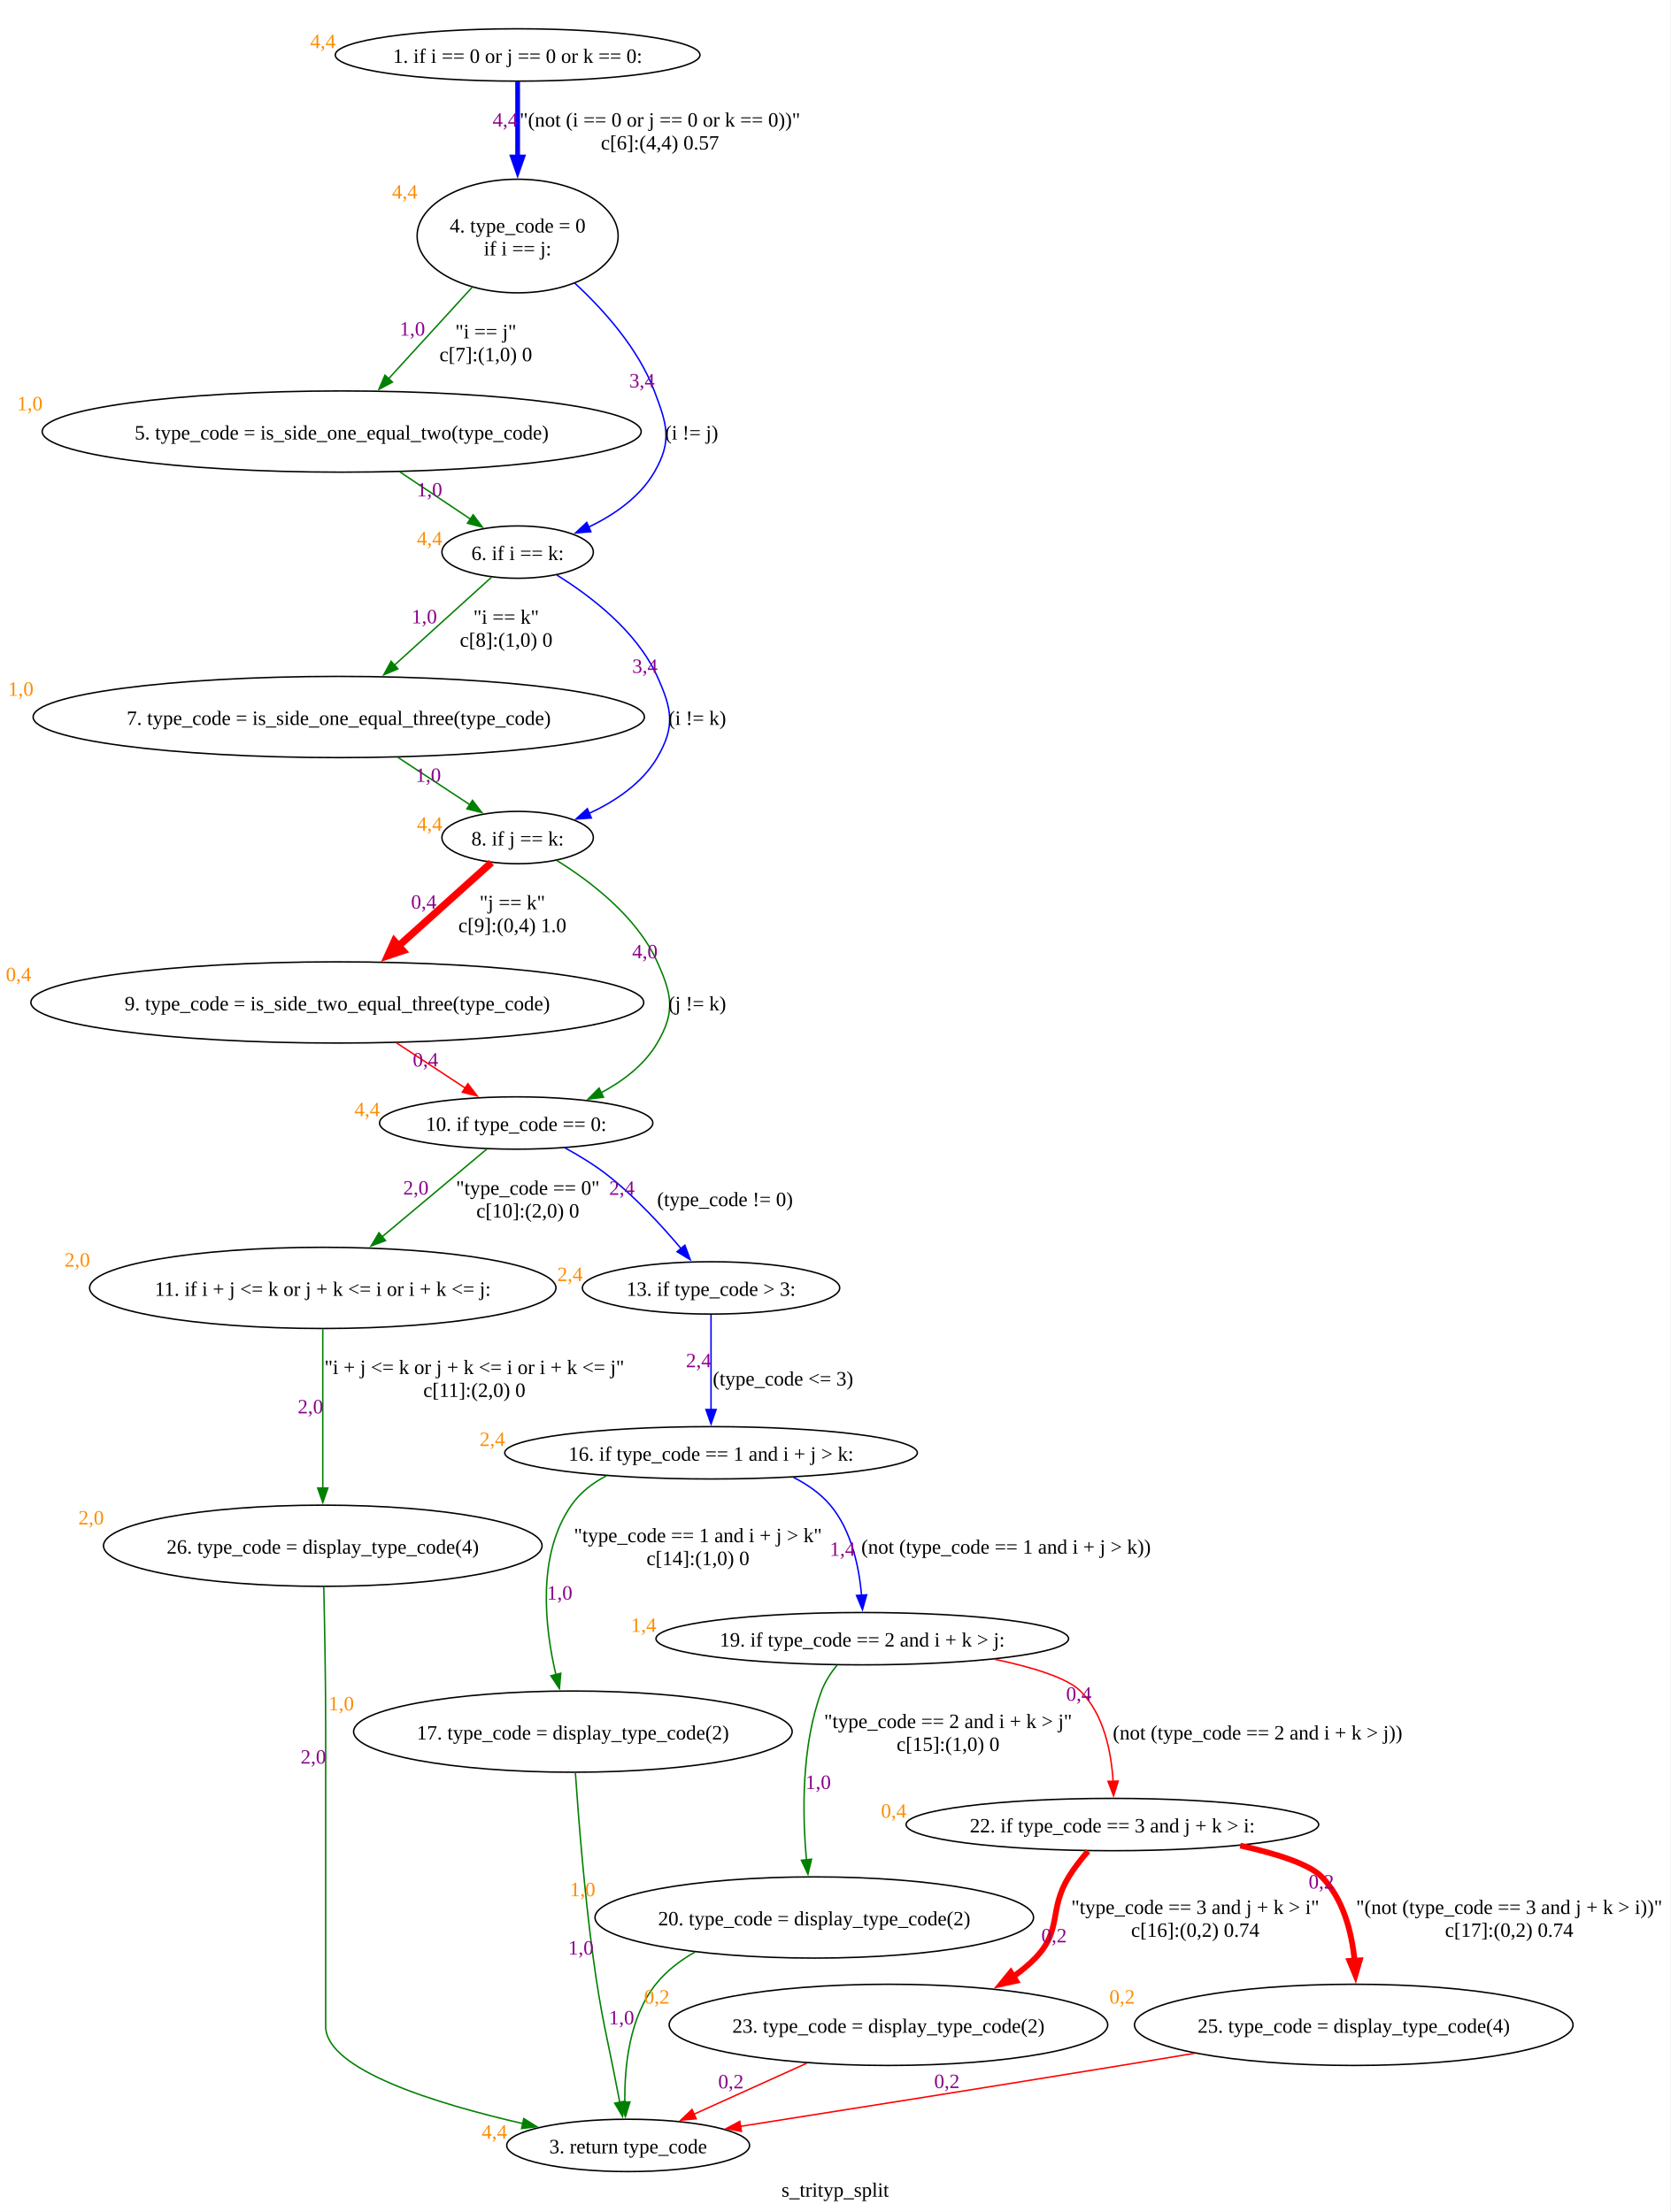
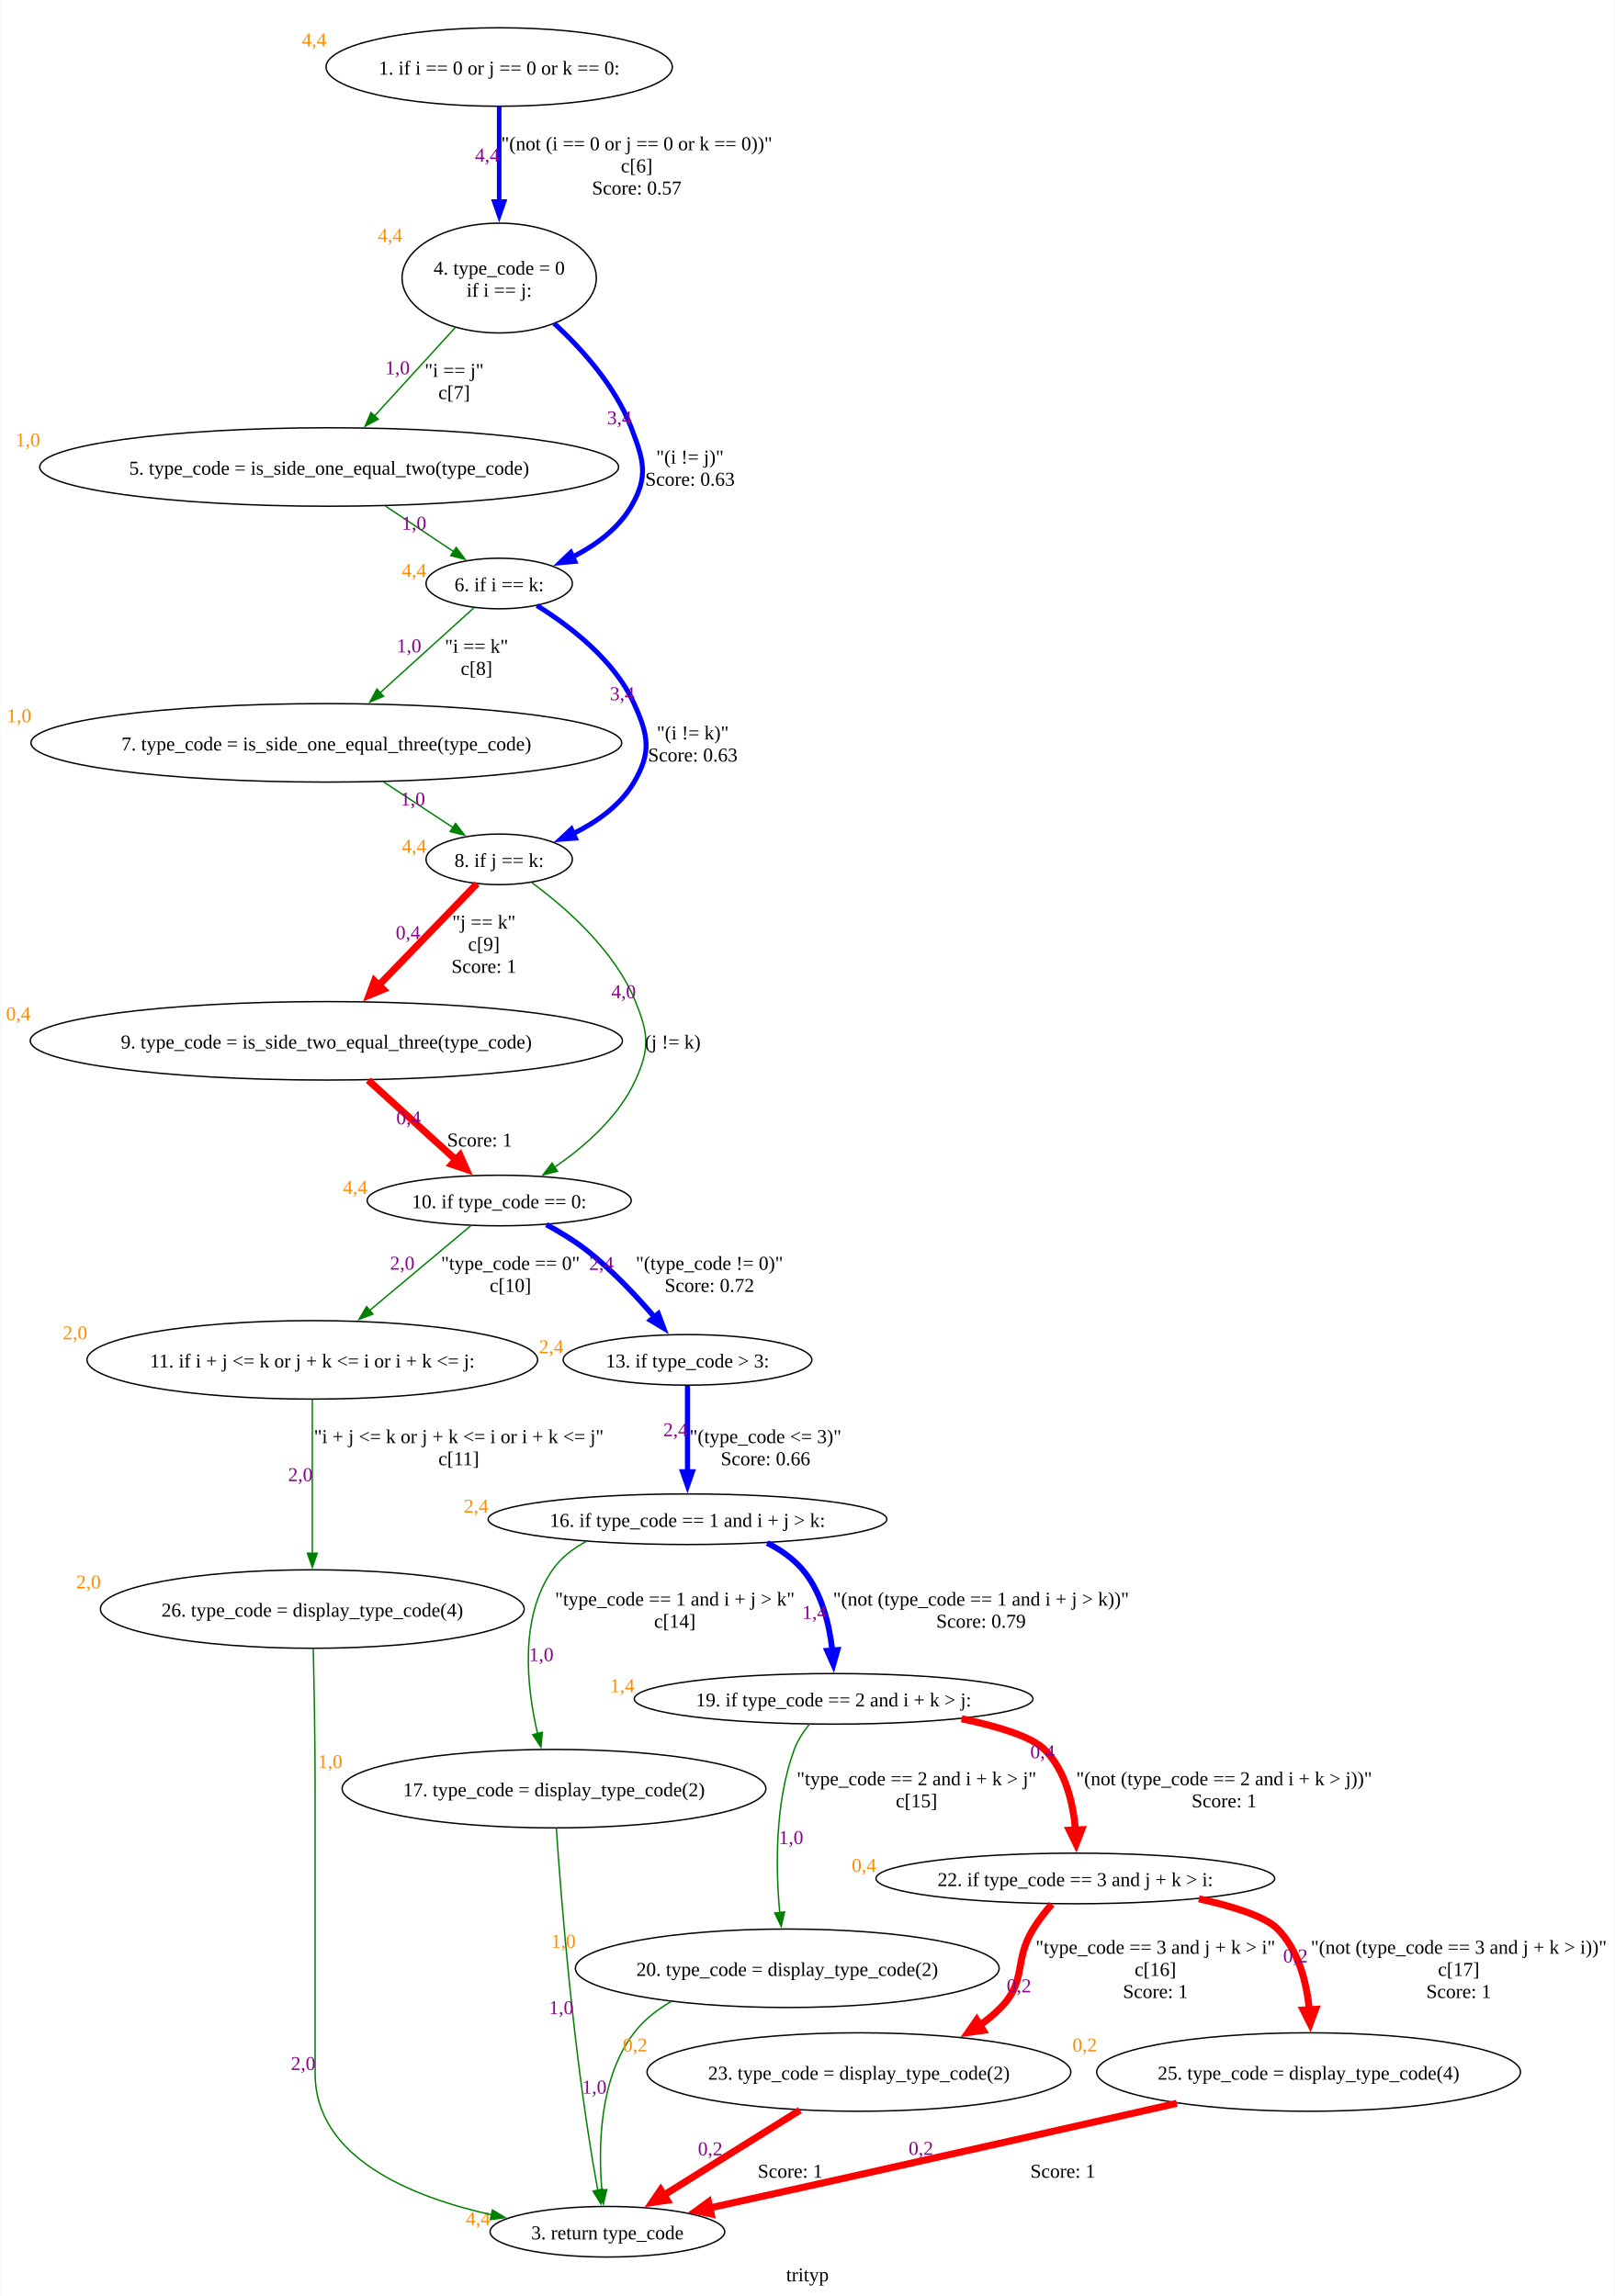
- <svg xmlns="http://www.w3.org/2000/svg" width="1149pt" height="1522pt" viewBox="0.00 0.00 1148.72 1521.52">
-   <g id="graph0" class="graph" transform="scale(1 1) rotate(0) translate(4 1517.52)">
-     <polygon fill="white" stroke="none" points="-4,4 -4,-1517.52 1144.72,-1517.52 1144.72,4 -4,4" />
-     <text text-anchor="middle" x="570.36" y="-6.45" font-family="Times New Roman,serif" font-size="14.00">s_trityp_split</text>
+ <svg xmlns="http://www.w3.org/2000/svg" width="1149pt" height="1634pt" viewBox="0.00 0.00 1148.72 1634.39">
+   <g id="graph0" class="graph" transform="scale(1 1) rotate(0) translate(4 1630.39)">
+     <polygon fill="white" stroke="none" points="-4,4 -4,-1630.39 1144.72,-1630.39 1144.72,4 -4,4" />
+     <text text-anchor="middle" x="570.36" y="-6.45" font-family="Times New Roman,serif" font-size="14.00">trityp</text>
    <g id="node1" class="node">
-       <ellipse fill="none" stroke="black" cx="351.97" cy="-1479.77" rx="125.41" ry="18" />
-       <text text-anchor="middle" x="351.97" y="-1474.35" font-family="Times New Roman,serif" font-size="14.00">1. if i == 0 or j == 0 or k == 0:</text>
-       <text text-anchor="start" x="209.3" y="-1484.47" font-family="Times New Roman,serif" font-size="14.00" fill="darkorange">4,4</text>
+       <ellipse fill="none" stroke="black" cx="350.97" cy="-1582.7" rx="123.21" ry="27.93" />
+       <text text-anchor="middle" x="350.97" y="-1577.28" font-family="Times New Roman,serif" font-size="14.00">1. if i == 0 or j == 0 or k == 0:</text>
+       <text text-anchor="start" x="210.51" y="-1597.34" font-family="Times New Roman,serif" font-size="14.00" fill="darkorange">4,4</text>
    </g>
    <g id="node2" class="node">
-       <ellipse fill="none" stroke="black" cx="351.97" cy="-1355.21" rx="69.12" ry="39.07" />
-       <text text-anchor="middle" x="351.97" y="-1357.66" font-family="Times New Roman,serif" font-size="14.00">4. type_code = 0</text>
-       <text text-anchor="middle" x="351.97" y="-1341.91" font-family="Times New Roman,serif" font-size="14.00">if i == j:</text>
-       <text text-anchor="start" x="265.6" y="-1380.97" font-family="Times New Roman,serif" font-size="14.00" fill="darkorange">4,4</text>
+       <ellipse fill="none" stroke="black" cx="350.97" cy="-1432.46" rx="69.12" ry="39.07" />
+       <text text-anchor="middle" x="350.97" y="-1434.91" font-family="Times New Roman,serif" font-size="14.00">4. type_code = 0</text>
+       <text text-anchor="middle" x="350.97" y="-1419.16" font-family="Times New Roman,serif" font-size="14.00">if i == j:</text>
+       <text text-anchor="start" x="264.6" y="-1458.22" font-family="Times New Roman,serif" font-size="14.00" fill="darkorange">4,4</text>
    </g>
    <g id="edge1" class="edge">
-       <path fill="none" stroke="blue" stroke-width="3.28" d="M351.97,-1461.47C351.97,-1447.9 351.97,-1428.24 351.97,-1409.58" />
-       <polygon fill="blue" stroke="blue" stroke-width="3.28" points="355.47,-1409.59 351.97,-1399.59 348.47,-1409.59 355.47,-1409.59" />
-       <text text-anchor="middle" x="449.84" y="-1430.47" font-family="Times New Roman,serif" font-size="14.00">"(not (i == 0 or j == 0 or k == 0))"</text>
-       <text text-anchor="middle" x="449.84" y="-1414.72" font-family="Times New Roman,serif" font-size="14.00">c[6]:(4,4) 0.57</text>
-       <text text-anchor="start" x="334.72" y="-1430.47" font-family="Times New Roman,serif" font-size="14.00" fill="darkmagenta">4,4</text>
+       <path fill="none" stroke="blue" stroke-width="3.28" d="M350.97,-1554.51C350.97,-1535.61 350.97,-1509.79 350.97,-1486.85" />
+       <polygon fill="blue" stroke="blue" stroke-width="3.28" points="354.47,-1486.88 350.97,-1476.88 347.47,-1486.89 354.47,-1486.88" />
+       <text text-anchor="middle" x="448.84" y="-1523.47" font-family="Times New Roman,serif" font-size="14.00">"(not (i == 0 or j == 0 or k == 0))"</text>
+       <text text-anchor="middle" x="448.84" y="-1507.72" font-family="Times New Roman,serif" font-size="14.00">c[6]</text>
+       <text text-anchor="middle" x="448.84" y="-1491.97" font-family="Times New Roman,serif" font-size="14.00"> Score: 0.57</text>
+       <text text-anchor="start" x="333.72" y="-1515.25" font-family="Times New Roman,serif" font-size="14.00" fill="darkmagenta">4,4</text>
    </g>
    <g id="node4" class="node">
-       <ellipse fill="none" stroke="black" cx="230.97" cy="-1220.71" rx="205.95" ry="27.93" />
-       <text text-anchor="middle" x="230.97" y="-1215.28" font-family="Times New Roman,serif" font-size="14.00">5. type_code = is_side_one_equal_two(type_code)</text>
-       <text text-anchor="start" x="7.77" y="-1235.34" font-family="Times New Roman,serif" font-size="14.00" fill="darkorange">1,0</text>
+       <ellipse fill="none" stroke="black" cx="229.97" cy="-1297.96" rx="205.95" ry="27.93" />
+       <text text-anchor="middle" x="229.97" y="-1292.53" font-family="Times New Roman,serif" font-size="14.00">5. type_code = is_side_one_equal_two(type_code)</text>
+       <text text-anchor="start" x="6.77" y="-1312.59" font-family="Times New Roman,serif" font-size="14.00" fill="darkorange">1,0</text>
    </g>
    <g id="edge2" class="edge">
-       <path fill="none" stroke="green" d="M320.81,-1320.09C303.12,-1300.72 281.02,-1276.51 263.16,-1256.96" />
-       <polygon fill="green" stroke="green" points="265.89,-1254.76 256.56,-1249.73 260.72,-1259.48 265.89,-1254.76" />
-       <text text-anchor="middle" x="330.09" y="-1284.84" font-family="Times New Roman,serif" font-size="14.00">"i == j"</text>
-       <text text-anchor="middle" x="330.09" y="-1269.09" font-family="Times New Roman,serif" font-size="14.00">c[7]:(1,0) 0</text>
-       <text text-anchor="start" x="270.83" y="-1286.69" font-family="Times New Roman,serif" font-size="14.00" fill="darkmagenta">1,0</text>
+       <path fill="none" stroke="green" d="M319.81,-1397.34C302.12,-1377.97 280.02,-1353.76 262.16,-1334.21" />
+       <polygon fill="green" stroke="green" points="264.89,-1332.01 255.56,-1326.98 259.72,-1336.73 264.89,-1332.01" />
+       <text text-anchor="middle" x="318.97" y="-1362.09" font-family="Times New Roman,serif" font-size="14.00">"i == j"</text>
+       <text text-anchor="middle" x="318.97" y="-1346.34" font-family="Times New Roman,serif" font-size="14.00">c[7]</text>
+       <text text-anchor="start" x="269.83" y="-1363.94" font-family="Times New Roman,serif" font-size="14.00" fill="darkmagenta">1,0</text>
    </g>
    <g id="node5" class="node">
-       <ellipse fill="none" stroke="black" cx="351.97" cy="-1137.78" rx="52.06" ry="18" />
-       <text text-anchor="middle" x="351.97" y="-1132.35" font-family="Times New Roman,serif" font-size="14.00">6. if i == k:</text>
-       <text text-anchor="start" x="282.66" y="-1142.48" font-family="Times New Roman,serif" font-size="14.00" fill="darkorange">4,4</text>
+       <ellipse fill="none" stroke="black" cx="350.97" cy="-1215.03" rx="52.06" ry="18" />
+       <text text-anchor="middle" x="350.97" y="-1209.6" font-family="Times New Roman,serif" font-size="14.00">6. if i == k:</text>
+       <text text-anchor="start" x="281.66" y="-1219.73" font-family="Times New Roman,serif" font-size="14.00" fill="darkorange">4,4</text>
    </g>
    <g id="edge3" class="edge">
-       <path fill="none" stroke="blue" d="M391.07,-1322.99C411.66,-1303.98 434.88,-1277.77 445.97,-1248.64 454.8,-1225.44 458.41,-1214.27 445.97,-1192.78 435.96,-1175.49 418.09,-1163.25 400.59,-1154.85" />
-       <polygon fill="blue" stroke="blue" points="402.34,-1151.8 391.78,-1150.95 399.51,-1158.2 402.34,-1151.8" />
-       <text text-anchor="middle" x="471.59" y="-1215.28" font-family="Times New Roman,serif" font-size="14.00">(i != j)</text>
-       <text text-anchor="start" x="428.73" y="-1251.07" font-family="Times New Roman,serif" font-size="14.00" fill="darkmagenta">3,4</text>
+       <path fill="none" stroke="blue" stroke-width="3.52" d="M390.07,-1400.24C410.66,-1381.23 433.88,-1355.02 444.97,-1325.89 453.8,-1302.69 457.41,-1291.52 444.97,-1270.03 435.61,-1253.87 419.39,-1242.12 403.03,-1233.8" />
+       <polygon fill="blue" stroke="blue" stroke-width="3.52" points="404.8,-1230.76 394.25,-1229.8 401.9,-1237.13 404.8,-1230.76" />
+       <text text-anchor="middle" x="486.72" y="-1300.41" font-family="Times New Roman,serif" font-size="14.00">"(i != j)"</text>
+       <text text-anchor="middle" x="486.72" y="-1284.66" font-family="Times New Roman,serif" font-size="14.00"> Score: 0.63</text>
+       <text text-anchor="start" x="427.73" y="-1328.32" font-family="Times New Roman,serif" font-size="14.00" fill="darkmagenta">3,4</text>
    </g>
    <g id="node3" class="node">
      <ellipse fill="none" stroke="black" cx="427.97" cy="-41.75" rx="83.5" ry="18" />
      <text text-anchor="middle" x="427.97" y="-36.33" font-family="Times New Roman,serif" font-size="14.00">3. return type_code</text>
      <text text-anchor="start" x="327.22" y="-46.45" font-family="Times New Roman,serif" font-size="14.00" fill="darkorange">4,4</text>
    </g>
    <g id="edge4" class="edge">
-       <path fill="none" stroke="green" d="M270.92,-1192.99C286.74,-1182.41 304.67,-1170.41 319.64,-1160.4" />
-       <polygon fill="green" stroke="green" points="321.38,-1163.45 327.74,-1154.98 317.48,-1157.63 321.38,-1163.45" />
-       <text text-anchor="start" x="282.63" y="-1176.07" font-family="Times New Roman,serif" font-size="14.00" fill="darkmagenta">1,0</text>
+       <path fill="none" stroke="green" d="M269.92,-1270.24C285.74,-1259.66 303.67,-1247.66 318.64,-1237.65" />
+       <polygon fill="green" stroke="green" points="320.38,-1240.7 326.74,-1232.23 316.48,-1234.88 320.38,-1240.7" />
+       <text text-anchor="start" x="281.63" y="-1253.32" font-family="Times New Roman,serif" font-size="14.00" fill="darkmagenta">1,0</text>
    </g>
    <g id="node6" class="node">
-       <ellipse fill="none" stroke="black" cx="228.97" cy="-1024.35" rx="210.19" ry="27.93" />
-       <text text-anchor="middle" x="228.97" y="-1018.92" font-family="Times New Roman,serif" font-size="14.00">7. type_code = is_side_one_equal_three(type_code)</text>
-       <text text-anchor="start" x="1.53" y="-1038.98" font-family="Times New Roman,serif" font-size="14.00" fill="darkorange">1,0</text>
+       <ellipse fill="none" stroke="black" cx="227.97" cy="-1101.6" rx="210.19" ry="27.93" />
+       <text text-anchor="middle" x="227.97" y="-1096.17" font-family="Times New Roman,serif" font-size="14.00">7. type_code = is_side_one_equal_three(type_code)</text>
+       <text text-anchor="start" x="0.53" y="-1116.23" font-family="Times New Roman,serif" font-size="14.00" fill="darkorange">1,0</text>
    </g>
    <g id="edge5" class="edge">
-       <path fill="none" stroke="green" d="M334.08,-1120.58C316.6,-1104.73 289.41,-1080.11 267.07,-1059.87" />
-       <polygon fill="green" stroke="green" points="269.66,-1057.49 259.9,-1053.37 264.96,-1062.68 269.66,-1057.49" />
-       <text text-anchor="middle" x="344.09" y="-1088.48" font-family="Times New Roman,serif" font-size="14.00">"i == k"</text>
-       <text text-anchor="middle" x="344.09" y="-1072.73" font-family="Times New Roman,serif" font-size="14.00">c[8]:(1,0) 0</text>
-       <text text-anchor="start" x="279.03" y="-1088.78" font-family="Times New Roman,serif" font-size="14.00" fill="darkmagenta">1,0</text>
+       <path fill="none" stroke="green" d="M333.08,-1197.83C315.6,-1181.98 288.41,-1157.36 266.07,-1137.12" />
+       <polygon fill="green" stroke="green" points="268.66,-1134.74 258.9,-1130.62 263.96,-1139.93 268.66,-1134.74" />
+       <text text-anchor="middle" x="334.84" y="-1165.73" font-family="Times New Roman,serif" font-size="14.00">"i == k"</text>
+       <text text-anchor="middle" x="334.84" y="-1149.98" font-family="Times New Roman,serif" font-size="14.00">c[8]</text>
+       <text text-anchor="start" x="278.03" y="-1166.03" font-family="Times New Roman,serif" font-size="14.00" fill="darkmagenta">1,0</text>
    </g>
    <g id="node7" class="node">
-       <ellipse fill="none" stroke="black" cx="351.97" cy="-941.42" rx="52.06" ry="18" />
-       <text text-anchor="middle" x="351.97" y="-935.99" font-family="Times New Roman,serif" font-size="14.00">8. if j == k:</text>
-       <text text-anchor="start" x="282.66" y="-946.12" font-family="Times New Roman,serif" font-size="14.00" fill="darkorange">4,4</text>
+       <ellipse fill="none" stroke="black" cx="350.97" cy="-1018.67" rx="52.06" ry="18" />
+       <text text-anchor="middle" x="350.97" y="-1013.24" font-family="Times New Roman,serif" font-size="14.00">8. if j == k:</text>
+       <text text-anchor="start" x="281.66" y="-1023.37" font-family="Times New Roman,serif" font-size="14.00" fill="darkorange">4,4</text>
    </g>
    <g id="edge6" class="edge">
-       <path fill="none" stroke="blue" d="M378.84,-1122.06C402.01,-1107.69 433.89,-1083.44 447.97,-1052.28 458.19,-1029.65 460.5,-1017.85 447.97,-996.42 437.64,-978.76 419.17,-966.42 401.18,-958.05" />
-       <polygon fill="blue" stroke="blue" points="402.66,-954.88 392.09,-954.17 399.91,-961.32 402.66,-954.88" />
-       <text text-anchor="middle" x="475.47" y="-1018.92" font-family="Times New Roman,serif" font-size="14.00">(i != k)</text>
-       <text text-anchor="start" x="430.73" y="-1054.71" font-family="Times New Roman,serif" font-size="14.00" fill="darkmagenta">3,4</text>
+       <path fill="none" stroke="blue" stroke-width="3.52" d="M377.84,-1199.31C401.01,-1184.94 432.89,-1160.69 446.97,-1129.53 457.19,-1106.9 459.5,-1095.1 446.97,-1073.67 437.31,-1057.16 420.55,-1045.31 403.71,-1037" />
+       <polygon fill="blue" stroke="blue" stroke-width="3.52" points="405.14,-1033.8 394.58,-1032.97 402.32,-1040.21 405.14,-1033.8" />
+       <text text-anchor="middle" x="488.72" y="-1104.05" font-family="Times New Roman,serif" font-size="14.00">"(i != k)"</text>
+       <text text-anchor="middle" x="488.72" y="-1088.3" font-family="Times New Roman,serif" font-size="14.00"> Score: 0.63</text>
+       <text text-anchor="start" x="429.73" y="-1131.96" font-family="Times New Roman,serif" font-size="14.00" fill="darkmagenta">3,4</text>
    </g>
    <g id="edge7" class="edge">
-       <path fill="none" stroke="green" d="M269.58,-996.62C285.66,-986.05 303.89,-974.05 319.11,-964.04" />
-       <polygon fill="green" stroke="green" points="320.93,-967.03 327.36,-958.61 317.08,-961.18 320.93,-967.03" />
-       <text text-anchor="start" x="281.77" y="-979.71" font-family="Times New Roman,serif" font-size="14.00" fill="darkmagenta">1,0</text>
+       <path fill="none" stroke="green" d="M268.58,-1073.87C284.66,-1063.3 302.89,-1051.3 318.11,-1041.29" />
+       <polygon fill="green" stroke="green" points="319.93,-1044.28 326.36,-1035.86 316.08,-1038.43 319.93,-1044.28" />
+       <text text-anchor="start" x="280.77" y="-1056.96" font-family="Times New Roman,serif" font-size="14.00" fill="darkmagenta">1,0</text>
    </g>
    <g id="node8" class="node">
-       <ellipse fill="none" stroke="black" cx="227.97" cy="-827.99" rx="210.72" ry="27.93" />
-       <text text-anchor="middle" x="227.97" y="-822.56" font-family="Times New Roman,serif" font-size="14.00">9. type_code = is_side_two_equal_three(type_code)</text>
-       <text text-anchor="start" x="0" y="-842.62" font-family="Times New Roman,serif" font-size="14.00" fill="darkorange">0,4</text>
+       <ellipse fill="none" stroke="black" cx="227.97" cy="-889.49" rx="210.72" ry="27.93" />
+       <text text-anchor="middle" x="227.97" y="-884.06" font-family="Times New Roman,serif" font-size="14.00">9. type_code = is_side_two_equal_three(type_code)</text>
+       <text text-anchor="start" x="0" y="-904.12" font-family="Times New Roman,serif" font-size="14.00" fill="darkorange">0,4</text>
    </g>
    <g id="edge8" class="edge">
-       <path fill="none" stroke="red" stroke-width="5" d="M333.94,-924.21C317.24,-909.21 291.78,-886.33 269.99,-866.75" />
-       <polygon fill="red" stroke="red" stroke-width="5" points="273.02,-863.59 262.66,-860.16 267.17,-870.1 273.02,-863.59" />
-       <text text-anchor="middle" x="348.34" y="-892.12" font-family="Times New Roman,serif" font-size="14.00">"j == k"</text>
-       <text text-anchor="middle" x="348.34" y="-876.37" font-family="Times New Roman,serif" font-size="14.00">c[9]:(0,4) 1.0</text>
-       <text text-anchor="start" x="278.68" y="-892.51" font-family="Times New Roman,serif" font-size="14.00" fill="darkmagenta">0,4</text>
+       <path fill="none" stroke="red" stroke-width="5" d="M335.14,-1001.3C317.52,-983.08 288.44,-953.02 265.02,-928.79" />
+       <polygon fill="red" stroke="red" stroke-width="5" points="268.48,-926.08 258.38,-921.93 262.19,-932.16 268.48,-926.08" />
+       <text text-anchor="middle" x="340.09" y="-969.37" font-family="Times New Roman,serif" font-size="14.00">"j == k"</text>
+       <text text-anchor="middle" x="340.09" y="-953.62" font-family="Times New Roman,serif" font-size="14.00">c[9]</text>
+       <text text-anchor="middle" x="340.09" y="-937.87" font-family="Times New Roman,serif" font-size="14.00"> Score: 1</text>
+       <text text-anchor="start" x="277.38" y="-961.86" font-family="Times New Roman,serif" font-size="14.00" fill="darkmagenta">0,4</text>
    </g>
    <g id="node9" class="node">
-       <ellipse fill="none" stroke="black" cx="350.97" cy="-745.06" rx="93.98" ry="18" />
-       <text text-anchor="middle" x="350.97" y="-739.63" font-family="Times New Roman,serif" font-size="14.00">10. if type_code == 0:</text>
-       <text text-anchor="start" x="239.74" y="-749.76" font-family="Times New Roman,serif" font-size="14.00" fill="darkorange">4,4</text>
+       <ellipse fill="none" stroke="black" cx="350.97" cy="-775.81" rx="93.98" ry="18" />
+       <text text-anchor="middle" x="350.97" y="-770.38" font-family="Times New Roman,serif" font-size="14.00">10. if type_code == 0:</text>
+       <text text-anchor="start" x="239.74" y="-780.51" font-family="Times New Roman,serif" font-size="14.00" fill="darkorange">4,4</text>
    </g>
    <g id="edge9" class="edge">
-       <path fill="none" stroke="green" d="M378.84,-925.7C402.01,-911.33 433.89,-887.08 447.97,-855.92 458.19,-833.29 460.55,-821.46 447.97,-800.06 439.16,-785.06 424.5,-773.93 409.22,-765.8" />
-       <polygon fill="green" stroke="green" points="411.03,-762.79 400.51,-761.54 407.96,-769.08 411.03,-762.79" />
-       <text text-anchor="middle" x="475.47" y="-822.56" font-family="Times New Roman,serif" font-size="14.00">(j != k)</text>
-       <text text-anchor="start" x="430.73" y="-858.35" font-family="Times New Roman,serif" font-size="14.00" fill="darkmagenta">4,0</text>
+       <path fill="none" stroke="green" d="M374.21,-1002.08C397.89,-984.65 433.16,-954.01 447.97,-917.42 457.28,-894.4 458.24,-884.16 447.97,-861.56 436.1,-835.42 411.75,-814.19 390.42,-799.52" />
+       <polygon fill="green" stroke="green" points="392.43,-796.65 382.15,-794.07 388.58,-802.5 392.43,-796.65" />
+       <text text-anchor="middle" x="474.47" y="-884.06" font-family="Times New Roman,serif" font-size="14.00">(j != k)</text>
+       <text text-anchor="start" x="430.73" y="-919.85" font-family="Times New Roman,serif" font-size="14.00" fill="darkmagenta">4,0</text>
    </g>
    <g id="edge10" class="edge">
-       <path fill="none" stroke="red" d="M268.58,-800.26C283.97,-790.14 301.33,-778.72 316.13,-768.98" />
-       <polygon fill="red" stroke="red" points="317.75,-772.1 324.18,-763.68 313.91,-766.25 317.75,-772.1" />
-       <text text-anchor="start" x="279.88" y="-783.93" font-family="Times New Roman,serif" font-size="14.00" fill="darkmagenta">0,4</text>
+       <path fill="none" stroke="red" stroke-width="5" d="M257.74,-861.45C276.67,-844.27 301.11,-822.08 320.22,-804.73" />
+       <polygon fill="red" stroke="red" stroke-width="5" points="323.09,-808.02 327.56,-798.06 317.21,-801.55 323.09,-808.02" />
+       <text text-anchor="middle" x="337.09" y="-814.26" font-family="Times New Roman,serif" font-size="14.00"> Score: 1</text>
+       <text text-anchor="start" x="277.76" y="-830.06" font-family="Times New Roman,serif" font-size="14.00" fill="darkmagenta">0,4</text>
    </g>
    <g id="node10" class="node">
-       <ellipse fill="none" stroke="black" cx="217.97" cy="-631.63" rx="160.34" ry="27.93" />
-       <text text-anchor="middle" x="217.97" y="-626.2" font-family="Times New Roman,serif" font-size="14.00">11. if i + j &lt;= k or j + k &lt;= i or i + k &lt;= j:</text>
-       <text text-anchor="start" x="40.38" y="-646.26" font-family="Times New Roman,serif" font-size="14.00" fill="darkorange">2,0</text>
+       <ellipse fill="none" stroke="black" cx="217.97" cy="-662.38" rx="160.34" ry="27.93" />
+       <text text-anchor="middle" x="217.97" y="-656.95" font-family="Times New Roman,serif" font-size="14.00">11. if i + j &lt;= k or j + k &lt;= i or i + k &lt;= j:</text>
+       <text text-anchor="start" x="40.38" y="-677.01" font-family="Times New Roman,serif" font-size="14.00" fill="darkorange">2,0</text>
    </g>
    <g id="edge11" class="edge">
-       <path fill="none" stroke="green" d="M330.77,-727.13C311.68,-711.14 282.48,-686.67 258.57,-666.64" />
-       <polygon fill="green" stroke="green" points="261.1,-664.2 251.19,-660.46 256.61,-669.56 261.1,-664.2" />
-       <text text-anchor="middle" x="358.97" y="-695.76" font-family="Times New Roman,serif" font-size="14.00">"type_code == 0"</text>
-       <text text-anchor="middle" x="358.97" y="-680.01" font-family="Times New Roman,serif" font-size="14.00">c[10]:(2,0) 0</text>
-       <text text-anchor="start" x="273.25" y="-695.84" font-family="Times New Roman,serif" font-size="14.00" fill="darkmagenta">2,0</text>
+       <path fill="none" stroke="green" d="M330.77,-757.88C311.68,-741.89 282.48,-717.42 258.57,-697.39" />
+       <polygon fill="green" stroke="green" points="261.1,-694.95 251.19,-691.21 256.61,-700.31 261.1,-694.95" />
+       <text text-anchor="middle" x="358.97" y="-726.51" font-family="Times New Roman,serif" font-size="14.00">"type_code == 0"</text>
+       <text text-anchor="middle" x="358.97" y="-710.76" font-family="Times New Roman,serif" font-size="14.00">c[10]</text>
+       <text text-anchor="start" x="273.25" y="-726.59" font-family="Times New Roman,serif" font-size="14.00" fill="darkmagenta">2,0</text>
    </g>
    <g id="node11" class="node">
-       <ellipse fill="none" stroke="black" cx="484.97" cy="-631.63" rx="88.49" ry="18" />
-       <text text-anchor="middle" x="484.97" y="-626.2" font-family="Times New Roman,serif" font-size="14.00">13. if type_code &gt; 3:</text>
-       <text text-anchor="start" x="379.23" y="-636.33" font-family="Times New Roman,serif" font-size="14.00" fill="darkorange">2,4</text>
+       <ellipse fill="none" stroke="black" cx="484.97" cy="-662.38" rx="88.49" ry="18" />
+       <text text-anchor="middle" x="484.97" y="-656.95" font-family="Times New Roman,serif" font-size="14.00">13. if type_code &gt; 3:</text>
+       <text text-anchor="start" x="379.23" y="-667.08" font-family="Times New Roman,serif" font-size="14.00" fill="darkorange">2,4</text>
    </g>
    <g id="edge12" class="edge">
-       <path fill="none" stroke="blue" d="M384.58,-727.93C394.46,-722.53 405.01,-716.08 413.97,-709.06 432.8,-694.3 451.1,-674.43 464.4,-658.64" />
-       <polygon fill="blue" stroke="blue" points="466.99,-661 470.66,-651.06 461.6,-656.54 466.99,-661" />
-       <text text-anchor="middle" x="494.59" y="-687.88" font-family="Times New Roman,serif" font-size="14.00">(type_code != 0)</text>
-       <text text-anchor="start" x="414.92" y="-695.65" font-family="Times New Roman,serif" font-size="14.00" fill="darkmagenta">2,4</text>
+       <path fill="none" stroke="blue" stroke-width="3.88" d="M384.58,-758.68C394.46,-753.28 405.01,-746.83 413.97,-739.81 431.57,-726.02 448.7,-707.76 461.73,-692.54" />
+       <polygon fill="blue" stroke="blue" stroke-width="3.88" points="464.16,-695.08 467.87,-685.16 458.78,-690.61 464.16,-695.08" />
+       <text text-anchor="middle" x="500.59" y="-726.51" font-family="Times New Roman,serif" font-size="14.00">"(type_code != 0)"</text>
+       <text text-anchor="middle" x="500.59" y="-710.76" font-family="Times New Roman,serif" font-size="14.00"> Score: 0.72</text>
+       <text text-anchor="start" x="414.95" y="-726.38" font-family="Times New Roman,serif" font-size="14.00" fill="darkmagenta">2,4</text>
    </g>
    <g id="node12" class="node">
-       <ellipse fill="none" stroke="black" cx="217.97" cy="-454.26" rx="150.79" ry="27.93" />
-       <text text-anchor="middle" x="217.97" y="-448.84" font-family="Times New Roman,serif" font-size="14.00">26. type_code = display_type_code(4)</text>
-       <text text-anchor="start" x="49.93" y="-468.89" font-family="Times New Roman,serif" font-size="14.00" fill="darkorange">2,0</text>
+       <ellipse fill="none" stroke="black" cx="217.97" cy="-485.01" rx="150.79" ry="27.93" />
+       <text text-anchor="middle" x="217.97" y="-479.59" font-family="Times New Roman,serif" font-size="14.00">26. type_code = display_type_code(4)</text>
+       <text text-anchor="start" x="49.93" y="-499.64" font-family="Times New Roman,serif" font-size="14.00" fill="darkorange">2,0</text>
    </g>
    <g id="edge13" class="edge">
-       <path fill="none" stroke="green" d="M217.97,-603.23C217.97,-573.76 217.97,-526.68 217.97,-493.55" />
-       <polygon fill="green" stroke="green" points="221.47,-493.99 217.97,-483.99 214.47,-493.99 221.47,-493.99" />
-       <text text-anchor="middle" x="322.22" y="-572.39" font-family="Times New Roman,serif" font-size="14.00">"i + j &lt;= k or j + k &lt;= i or i + k &lt;= j"</text>
-       <text text-anchor="middle" x="322.22" y="-556.64" font-family="Times New Roman,serif" font-size="14.00">c[11]:(2,0) 0</text>
-       <text text-anchor="start" x="200.72" y="-545.31" font-family="Times New Roman,serif" font-size="14.00" fill="darkmagenta">2,0</text>
+       <path fill="none" stroke="green" d="M217.97,-633.98C217.97,-604.51 217.97,-557.43 217.97,-524.3" />
+       <polygon fill="green" stroke="green" points="221.47,-524.74 217.97,-514.74 214.47,-524.74 221.47,-524.74" />
+       <text text-anchor="middle" x="322.22" y="-603.14" font-family="Times New Roman,serif" font-size="14.00">"i + j &lt;= k or j + k &lt;= i or i + k &lt;= j"</text>
+       <text text-anchor="middle" x="322.22" y="-587.39" font-family="Times New Roman,serif" font-size="14.00">c[11]</text>
+       <text text-anchor="start" x="200.72" y="-576.06" font-family="Times New Roman,serif" font-size="14.00" fill="darkmagenta">2,0</text>
    </g>
    <g id="node13" class="node">
-       <ellipse fill="none" stroke="black" cx="484.97" cy="-518.19" rx="141.88" ry="18" />
-       <text text-anchor="middle" x="484.97" y="-512.77" font-family="Times New Roman,serif" font-size="14.00">16. if type_code == 1 and i + j &gt; k:</text>
-       <text text-anchor="start" x="325.84" y="-522.89" font-family="Times New Roman,serif" font-size="14.00" fill="darkorange">2,4</text>
+       <ellipse fill="none" stroke="black" cx="484.97" cy="-548.94" rx="141.88" ry="18" />
+       <text text-anchor="middle" x="484.97" y="-543.52" font-family="Times New Roman,serif" font-size="14.00">16. if type_code == 1 and i + j &gt; k:</text>
+       <text text-anchor="start" x="325.84" y="-553.64" font-family="Times New Roman,serif" font-size="14.00" fill="darkorange">2,4</text>
    </g>
    <g id="edge15" class="edge">
-       <path fill="none" stroke="blue" d="M484.97,-613.21C484.97,-595.71 484.97,-568.44 484.97,-547.77" />
-       <polygon fill="blue" stroke="blue" points="488.47,-548 484.97,-538 481.47,-548 488.47,-548" />
-       <text text-anchor="middle" x="534.47" y="-564.52" font-family="Times New Roman,serif" font-size="14.00">(type_code &lt;= 3)</text>
-       <text text-anchor="start" x="467.72" y="-577.04" font-family="Times New Roman,serif" font-size="14.00" fill="darkmagenta">2,4</text>
+       <path fill="none" stroke="blue" stroke-width="3.64" d="M484.97,-643.96C484.97,-627.61 484.97,-602.72 484.97,-582.66" />
+       <polygon fill="blue" stroke="blue" stroke-width="3.64" points="488.47,-582.74 484.97,-572.74 481.47,-582.74 488.47,-582.74" />
+       <text text-anchor="middle" x="540.47" y="-603.14" font-family="Times New Roman,serif" font-size="14.00">"(type_code &lt;= 3)"</text>
+       <text text-anchor="middle" x="540.47" y="-587.39" font-family="Times New Roman,serif" font-size="14.00"> Score: 0.66</text>
+       <text text-anchor="start" x="467.72" y="-607.99" font-family="Times New Roman,serif" font-size="14.00" fill="darkmagenta">2,4</text>
    </g>
    <g id="edge14" class="edge">
-       <path fill="none" stroke="green" d="M218.65,-426.26C219.23,-400.77 219.97,-361.49 219.97,-327.4 219.97,-327.4 219.97,-327.4 219.97,-123.68 219.97,-93.77 295.62,-70.5 355.68,-56.74" />
-       <polygon fill="green" stroke="green" points="356.21,-60.21 365.21,-54.61 354.69,-53.38 356.21,-60.21" />
-       <text text-anchor="start" x="202.72" y="-304.39" font-family="Times New Roman,serif" font-size="14.00" fill="darkmagenta">2,0</text>
+       <path fill="none" stroke="green" d="M218.65,-457.01C219.23,-431.52 219.97,-392.24 219.97,-358.15 219.97,-358.15 219.97,-358.15 219.97,-154.43 219.97,-94.65 287.48,-66.74 345.58,-53.78" />
+       <polygon fill="green" stroke="green" points="346.13,-57.25 355.2,-51.77 344.69,-50.39 346.13,-57.25" />
+       <text text-anchor="start" x="202.72" y="-156.88" font-family="Times New Roman,serif" font-size="14.00" fill="darkmagenta">2,0</text>
    </g>
    <g id="node14" class="node">
-       <ellipse fill="none" stroke="black" cx="389.97" cy="-326.4" rx="150.79" ry="27.93" />
-       <text text-anchor="middle" x="389.97" y="-320.98" font-family="Times New Roman,serif" font-size="14.00">17. type_code = display_type_code(2)</text>
-       <text text-anchor="start" x="221.93" y="-341.03" font-family="Times New Roman,serif" font-size="14.00" fill="darkorange">1,0</text>
+       <ellipse fill="none" stroke="black" cx="389.97" cy="-357.15" rx="150.79" ry="27.93" />
+       <text text-anchor="middle" x="389.97" y="-351.73" font-family="Times New Roman,serif" font-size="14.00">17. type_code = display_type_code(2)</text>
+       <text text-anchor="start" x="221.93" y="-371.78" font-family="Times New Roman,serif" font-size="14.00" fill="darkorange">1,0</text>
    </g>
    <g id="edge16" class="edge">
-       <path fill="none" stroke="green" d="M413.05,-502.4C403.59,-497.47 395.07,-490.92 388.97,-482.19 365.23,-448.27 370.43,-399.11 378.33,-365.34" />
-       <polygon fill="green" stroke="green" points="381.64,-366.54 380.7,-355.99 374.85,-364.82 381.64,-366.54" />
-       <text text-anchor="middle" x="475.97" y="-456.71" font-family="Times New Roman,serif" font-size="14.00">"type_code == 1 and i + j &gt; k"</text>
-       <text text-anchor="middle" x="475.97" y="-440.96" font-family="Times New Roman,serif" font-size="14.00">c[14]:(1,0) 0</text>
-       <text text-anchor="start" x="372.15" y="-417.21" font-family="Times New Roman,serif" font-size="14.00" fill="darkmagenta">1,0</text>
+       <path fill="none" stroke="green" d="M413.05,-533.15C403.59,-528.22 395.07,-521.67 388.97,-512.94 365.23,-479.02 370.43,-429.86 378.33,-396.09" />
+       <polygon fill="green" stroke="green" points="381.64,-397.29 380.7,-386.74 374.85,-395.57 381.64,-397.29" />
+       <text text-anchor="middle" x="475.97" y="-487.46" font-family="Times New Roman,serif" font-size="14.00">"type_code == 1 and i + j &gt; k"</text>
+       <text text-anchor="middle" x="475.97" y="-471.71" font-family="Times New Roman,serif" font-size="14.00">c[14]</text>
+       <text text-anchor="start" x="372.15" y="-447.96" font-family="Times New Roman,serif" font-size="14.00" fill="darkmagenta">1,0</text>
    </g>
    <g id="node15" class="node">
-       <ellipse fill="none" stroke="black" cx="588.97" cy="-390.33" rx="141.88" ry="18" />
-       <text text-anchor="middle" x="588.97" y="-384.91" font-family="Times New Roman,serif" font-size="14.00">19. if type_code == 2 and i + k &gt; j:</text>
-       <text text-anchor="start" x="429.84" y="-395.03" font-family="Times New Roman,serif" font-size="14.00" fill="darkorange">1,4</text>
+       <ellipse fill="none" stroke="black" cx="588.97" cy="-421.08" rx="141.88" ry="18" />
+       <text text-anchor="middle" x="588.97" y="-415.66" font-family="Times New Roman,serif" font-size="14.00">19. if type_code == 2 and i + k &gt; j:</text>
+       <text text-anchor="start" x="429.84" y="-425.78" font-family="Times New Roman,serif" font-size="14.00" fill="darkorange">1,4</text>
    </g>
    <g id="edge17" class="edge">
-       <path fill="none" stroke="blue" d="M541.68,-501.29C551.19,-496.46 560.17,-490.23 566.97,-482.19 581.56,-464.96 586.79,-439.62 588.52,-420.08" />
-       <polygon fill="blue" stroke="blue" points="592,-420.49 589.11,-410.3 585.02,-420.07 592,-420.49" />
-       <text text-anchor="middle" x="687.84" y="-448.84" font-family="Times New Roman,serif" font-size="14.00">(not (type_code == 1 and i + j &gt; k))</text>
-       <text text-anchor="start" x="566.61" y="-447.32" font-family="Times New Roman,serif" font-size="14.00" fill="darkmagenta">1,4</text>
+       <path fill="none" stroke="blue" stroke-width="4.16" d="M541.68,-532.04C551.19,-527.21 560.17,-520.98 566.97,-512.94 580.46,-497.01 585.94,-474.15 588.07,-455.35" />
+       <polygon fill="blue" stroke="blue" stroke-width="4.16" points="591.68,-455.83 588.77,-445.6 584.42,-455.31 591.68,-455.83" />
+       <text text-anchor="middle" x="693.84" y="-487.46" font-family="Times New Roman,serif" font-size="14.00">"(not (type_code == 1 and i + j &gt; k))"</text>
+       <text text-anchor="middle" x="693.84" y="-471.71" font-family="Times New Roman,serif" font-size="14.00"> Score: 0.79</text>
+       <text text-anchor="start" x="566.64" y="-477.99" font-family="Times New Roman,serif" font-size="14.00" fill="darkmagenta">1,4</text>
    </g>
    <g id="edge18" class="edge">
-       <path fill="none" stroke="green" d="M391.68,-298.2C393.8,-267.21 397.89,-215.13 403.97,-170.61 409.64,-129.04 413.08,-118.96 420.97,-77.75 421.36,-75.69 421.77,-73.57 422.19,-71.44" />
-       <polygon fill="green" stroke="green" points="425.62,-72.16 424.13,-61.67 418.75,-70.8 425.62,-72.16" />
-       <text text-anchor="start" x="386.72" y="-173.03" font-family="Times New Roman,serif" font-size="14.00" fill="darkmagenta">1,0</text>
+       <path fill="none" stroke="green" d="M391.63,-329.1C394.98,-279.14 403.65,-169.16 419.97,-77.75 420.36,-75.59 420.79,-73.36 421.24,-71.12" />
+       <polygon fill="green" stroke="green" points="424.61,-72.13 423.33,-61.61 417.77,-70.63 424.61,-72.13" />
+       <text text-anchor="start" x="386.34" y="-196.63" font-family="Times New Roman,serif" font-size="14.00" fill="darkmagenta">1,0</text>
    </g>
    <g id="node16" class="node">
-       <ellipse fill="none" stroke="black" cx="555.97" cy="-198.54" rx="150.79" ry="27.93" />
-       <text text-anchor="middle" x="555.97" y="-193.12" font-family="Times New Roman,serif" font-size="14.00">20. type_code = display_type_code(2)</text>
-       <text text-anchor="start" x="387.93" y="-213.17" font-family="Times New Roman,serif" font-size="14.00" fill="darkorange">1,0</text>
+       <ellipse fill="none" stroke="black" cx="555.97" cy="-229.29" rx="150.79" ry="27.93" />
+       <text text-anchor="middle" x="555.97" y="-223.87" font-family="Times New Roman,serif" font-size="14.00">20. type_code = display_type_code(2)</text>
+       <text text-anchor="start" x="387.93" y="-243.92" font-family="Times New Roman,serif" font-size="14.00" fill="darkorange">1,0</text>
    </g>
    <g id="edge19" class="edge">
-       <path fill="none" stroke="green" d="M571.68,-372.2C567.39,-366.9 563.34,-360.76 560.97,-354.33 547.04,-316.59 547.69,-270.09 550.63,-237.96" />
-       <polygon fill="green" stroke="green" points="554.08,-238.63 551.63,-228.32 547.11,-237.9 554.08,-238.63" />
-       <text text-anchor="middle" x="647.97" y="-328.85" font-family="Times New Roman,serif" font-size="14.00">"type_code == 2 and i + k &gt; j"</text>
-       <text text-anchor="middle" x="647.97" y="-313.1" font-family="Times New Roman,serif" font-size="14.00">c[15]:(1,0) 0</text>
-       <text text-anchor="start" x="549.91" y="-286.96" font-family="Times New Roman,serif" font-size="14.00" fill="darkmagenta">1,0</text>
+       <path fill="none" stroke="green" d="M571.68,-402.95C567.39,-397.65 563.34,-391.51 560.97,-385.08 547.04,-347.34 547.69,-300.84 550.63,-268.71" />
+       <polygon fill="green" stroke="green" points="554.08,-269.38 551.63,-259.07 547.11,-268.65 554.08,-269.38" />
+       <text text-anchor="middle" x="647.97" y="-359.6" font-family="Times New Roman,serif" font-size="14.00">"type_code == 2 and i + k &gt; j"</text>
+       <text text-anchor="middle" x="647.97" y="-343.85" font-family="Times New Roman,serif" font-size="14.00">c[15]</text>
+       <text text-anchor="start" x="549.91" y="-317.71" font-family="Times New Roman,serif" font-size="14.00" fill="darkmagenta">1,0</text>
    </g>
    <g id="node17" class="node">
-       <ellipse fill="none" stroke="black" cx="760.97" cy="-262.47" rx="141.88" ry="18" />
-       <text text-anchor="middle" x="760.97" y="-257.05" font-family="Times New Roman,serif" font-size="14.00">22. if type_code == 3 and j + k &gt; i:</text>
-       <text text-anchor="start" x="601.84" y="-267.17" font-family="Times New Roman,serif" font-size="14.00" fill="darkorange">0,4</text>
+       <ellipse fill="none" stroke="black" cx="760.97" cy="-293.22" rx="141.88" ry="18" />
+       <text text-anchor="middle" x="760.97" y="-287.8" font-family="Times New Roman,serif" font-size="14.00">22. if type_code == 3 and j + k &gt; i:</text>
+       <text text-anchor="start" x="601.84" y="-297.92" font-family="Times New Roman,serif" font-size="14.00" fill="darkorange">0,4</text>
    </g>
    <g id="edge20" class="edge">
-       <path fill="none" stroke="red" d="M680.02,-376.17C705.99,-370.7 729.76,-363.47 738.97,-354.33 755.27,-338.17 760.27,-312.13 761.49,-292.06" />
-       <polygon fill="red" stroke="red" points="764.98,-292.38 761.78,-282.28 757.98,-292.17 764.98,-292.38" />
-       <text text-anchor="middle" x="860.84" y="-320.98" font-family="Times New Roman,serif" font-size="14.00">(not (type_code == 2 and i + k &gt; j))</text>
-       <text text-anchor="start" x="729.16" y="-347.65" font-family="Times New Roman,serif" font-size="14.00" fill="darkmagenta">0,4</text>
+       <path fill="none" stroke="red" stroke-width="5" d="M680.02,-406.92C705.99,-401.45 729.76,-394.22 738.97,-385.08 753.97,-370.21 759.4,-346.97 761.12,-327.72" />
+       <polygon fill="red" stroke="red" stroke-width="5" points="765.49,-327.93 761.55,-317.75 756.75,-327.55 765.49,-327.93" />
+       <text text-anchor="middle" x="866.84" y="-359.6" font-family="Times New Roman,serif" font-size="14.00">"(not (type_code == 2 and i + k &gt; j))"</text>
+       <text text-anchor="middle" x="866.84" y="-343.85" font-family="Times New Roman,serif" font-size="14.00"> Score: 1</text>
+       <text text-anchor="start" x="728.91" y="-378.78" font-family="Times New Roman,serif" font-size="14.00" fill="darkmagenta">0,4</text>
    </g>
    <g id="edge21" class="edge">
-       <path fill="none" stroke="green" d="M474,-174.81C463.71,-168.99 454.26,-161.72 446.97,-152.61 428.64,-129.74 425.35,-95.49 425.71,-71.32" />
-       <polygon fill="green" stroke="green" points="429.2,-71.68 426.1,-61.55 422.21,-71.41 429.2,-71.68" />
-       <text text-anchor="start" x="414.64" y="-125" font-family="Times New Roman,serif" font-size="14.00" fill="darkmagenta">1,0</text>
+       <path fill="none" stroke="green" d="M473.42,-205.64C463.29,-199.82 454.03,-192.52 446.97,-183.36 422.13,-151.16 421.43,-102.02 424.06,-71.17" />
+       <polygon fill="green" stroke="green" points="427.52,-71.75 425.08,-61.44 420.55,-71.03 427.52,-71.75" />
+       <text text-anchor="start" x="409.9" y="-140.07" font-family="Times New Roman,serif" font-size="14.00" fill="darkmagenta">1,0</text>
    </g>
    <g id="node18" class="node">
-       <ellipse fill="none" stroke="black" cx="606.97" cy="-124.68" rx="150.79" ry="27.93" />
-       <text text-anchor="middle" x="606.97" y="-119.26" font-family="Times New Roman,serif" font-size="14.00">23. type_code = display_type_code(2)</text>
-       <text text-anchor="start" x="438.93" y="-139.31" font-family="Times New Roman,serif" font-size="14.00" fill="darkorange">0,2</text>
+       <ellipse fill="none" stroke="black" cx="606.97" cy="-155.43" rx="150.79" ry="27.93" />
+       <text text-anchor="middle" x="606.97" y="-150.01" font-family="Times New Roman,serif" font-size="14.00">23. type_code = display_type_code(2)</text>
+       <text text-anchor="start" x="438.93" y="-170.06" font-family="Times New Roman,serif" font-size="14.00" fill="darkorange">0,2</text>
    </g>
    <g id="edge22" class="edge">
-       <path fill="none" stroke="red" stroke-width="3.96" d="M744.23,-244.16C739.56,-238.76 734.73,-232.61 730.97,-226.47 716.94,-203.58 726.69,-189.86 707.97,-170.61 703.38,-165.89 698.2,-161.63 692.68,-157.79" />
-       <polygon fill="red" stroke="red" stroke-width="3.96" points="694.75,-154.95 684.4,-152.7 691.09,-160.91 694.75,-154.95" />
-       <text text-anchor="middle" x="817.97" y="-200.99" font-family="Times New Roman,serif" font-size="14.00">"type_code == 3 and j + k &gt; i"</text>
-       <text text-anchor="middle" x="817.97" y="-185.24" font-family="Times New Roman,serif" font-size="14.00">c[16]:(0,2) 0.74</text>
-       <text text-anchor="start" x="712.12" y="-181.44" font-family="Times New Roman,serif" font-size="14.00" fill="darkmagenta">0,2</text>
+       <path fill="none" stroke="red" stroke-width="5" d="M744.23,-274.91C739.56,-269.51 734.73,-263.36 730.97,-257.22 716.94,-234.33 726.69,-220.61 707.97,-201.36 703.38,-196.64 698.2,-192.38 692.68,-188.54" />
+       <polygon fill="red" stroke="red" stroke-width="5" points="695.42,-185.08 684.61,-183.58 690.84,-192.54 695.42,-185.08" />
+       <text text-anchor="middle" x="817.97" y="-239.62" font-family="Times New Roman,serif" font-size="14.00">"type_code == 3 and j + k &gt; i"</text>
+       <text text-anchor="middle" x="817.97" y="-223.87" font-family="Times New Roman,serif" font-size="14.00">c[16]</text>
+       <text text-anchor="middle" x="817.97" y="-208.12" font-family="Times New Roman,serif" font-size="14.00"> Score: 1</text>
+       <text text-anchor="start" x="712.12" y="-212.19" font-family="Times New Roman,serif" font-size="14.00" fill="darkmagenta">0,2</text>
    </g>
    <g id="node19" class="node">
-       <ellipse fill="none" stroke="black" cx="926.97" cy="-124.68" rx="150.79" ry="27.93" />
-       <text text-anchor="middle" x="926.97" y="-119.26" font-family="Times New Roman,serif" font-size="14.00">25. type_code = display_type_code(4)</text>
-       <text text-anchor="start" x="758.93" y="-139.31" font-family="Times New Roman,serif" font-size="14.00" fill="darkorange">0,2</text>
+       <ellipse fill="none" stroke="black" cx="926.97" cy="-155.43" rx="150.79" ry="27.93" />
+       <text text-anchor="middle" x="926.97" y="-150.01" font-family="Times New Roman,serif" font-size="14.00">25. type_code = display_type_code(4)</text>
+       <text text-anchor="start" x="758.93" y="-170.06" font-family="Times New Roman,serif" font-size="14.00" fill="darkorange">0,2</text>
    </g>
    <g id="edge23" class="edge">
-       <path fill="none" stroke="red" stroke-width="3.96" d="M848.91,-247.98C873.7,-242.51 896.29,-235.35 904.97,-226.47 919.73,-211.36 925.56,-188.77 927.55,-168.81" />
-       <polygon fill="red" stroke="red" stroke-width="3.96" points="931.05,-169.04 928.11,-158.86 924.06,-168.65 931.05,-169.04" />
-       <text text-anchor="middle" x="1033.84" y="-200.99" font-family="Times New Roman,serif" font-size="14.00">"(not (type_code == 3 and j + k &gt; i))"</text>
-       <text text-anchor="middle" x="1033.84" y="-185.24" font-family="Times New Roman,serif" font-size="14.00">c[17]:(0,2) 0.74</text>
-       <text text-anchor="start" x="895.92" y="-218.45" font-family="Times New Roman,serif" font-size="14.00" fill="darkmagenta">0,2</text>
+       <path fill="none" stroke="red" stroke-width="5" d="M848.91,-278.73C873.7,-273.26 896.29,-266.1 904.97,-257.22 919.73,-242.11 925.56,-219.52 927.55,-199.56" />
+       <polygon fill="red" stroke="red" stroke-width="5" points="931.91,-200.08 928.09,-189.85 923.17,-199.59 931.91,-200.08" />
+       <text text-anchor="middle" x="1033.84" y="-239.62" font-family="Times New Roman,serif" font-size="14.00">"(not (type_code == 3 and j + k &gt; i))"</text>
+       <text text-anchor="middle" x="1033.84" y="-223.87" font-family="Times New Roman,serif" font-size="14.00">c[17]</text>
+       <text text-anchor="middle" x="1033.84" y="-208.12" font-family="Times New Roman,serif" font-size="14.00"> Score: 1</text>
+       <text text-anchor="start" x="908.85" y="-233.45" font-family="Times New Roman,serif" font-size="14.00" fill="darkmagenta">0,2</text>
    </g>
    <g id="edge24" class="edge">
-       <path fill="none" stroke="red" d="M550.82,-98.3C525.84,-87 496.81,-73.87 473.24,-63.22" />
-       <polygon fill="red" stroke="red" points="474.77,-60.07 464.21,-59.14 471.88,-66.45 474.77,-60.07" />
-       <text text-anchor="start" x="489.89" y="-80.99" font-family="Times New Roman,serif" font-size="14.00" fill="darkmagenta">0,2</text>
+       <path fill="none" stroke="red" stroke-width="5" d="M565,-128.25C535.74,-109.99 496.93,-85.78 468.09,-67.78" />
+       <polygon fill="red" stroke="red" stroke-width="5" points="470.5,-64.13 459.7,-62.55 465.87,-71.56 470.5,-64.13" />
+       <text text-anchor="middle" x="558.09" y="-80.2" font-family="Times New Roman,serif" font-size="14.00"> Score: 1</text>
+       <text text-anchor="start" x="492.39" y="-96.15" font-family="Times New Roman,serif" font-size="14.00" fill="darkmagenta">0,2</text>
    </g>
    <g id="edge25" class="edge">
-       <path fill="none" stroke="red" d="M817.68,-105.15C800.71,-102.32 783.37,-99.44 766.97,-96.75 677.13,-82.04 573.82,-65.66 505.08,-54.84" />
-       <polygon fill="red" stroke="red" points="505.85,-51.41 495.43,-53.32 504.77,-58.33 505.85,-51.41" />
-       <text text-anchor="start" x="638.41" y="-81.19" font-family="Times New Roman,serif" font-size="14.00" fill="darkmagenta">0,2</text>
+       <path fill="none" stroke="red" stroke-width="5" d="M833.19,-133.15C764.93,-117.68 670.25,-96.31 586.97,-77.75 558.85,-71.48 527.92,-64.66 500.87,-58.71" />
+       <polygon fill="red" stroke="red" stroke-width="5" points="501.82,-54.44 491.11,-56.57 499.94,-62.99 501.82,-54.44" />
+       <text text-anchor="middle" x="752.09" y="-80.2" font-family="Times New Roman,serif" font-size="14.00"> Score: 1</text>
+       <text text-anchor="start" x="642.36" y="-96.45" font-family="Times New Roman,serif" font-size="14.00" fill="darkmagenta">0,2</text>
    </g>
  </g>
</svg>
